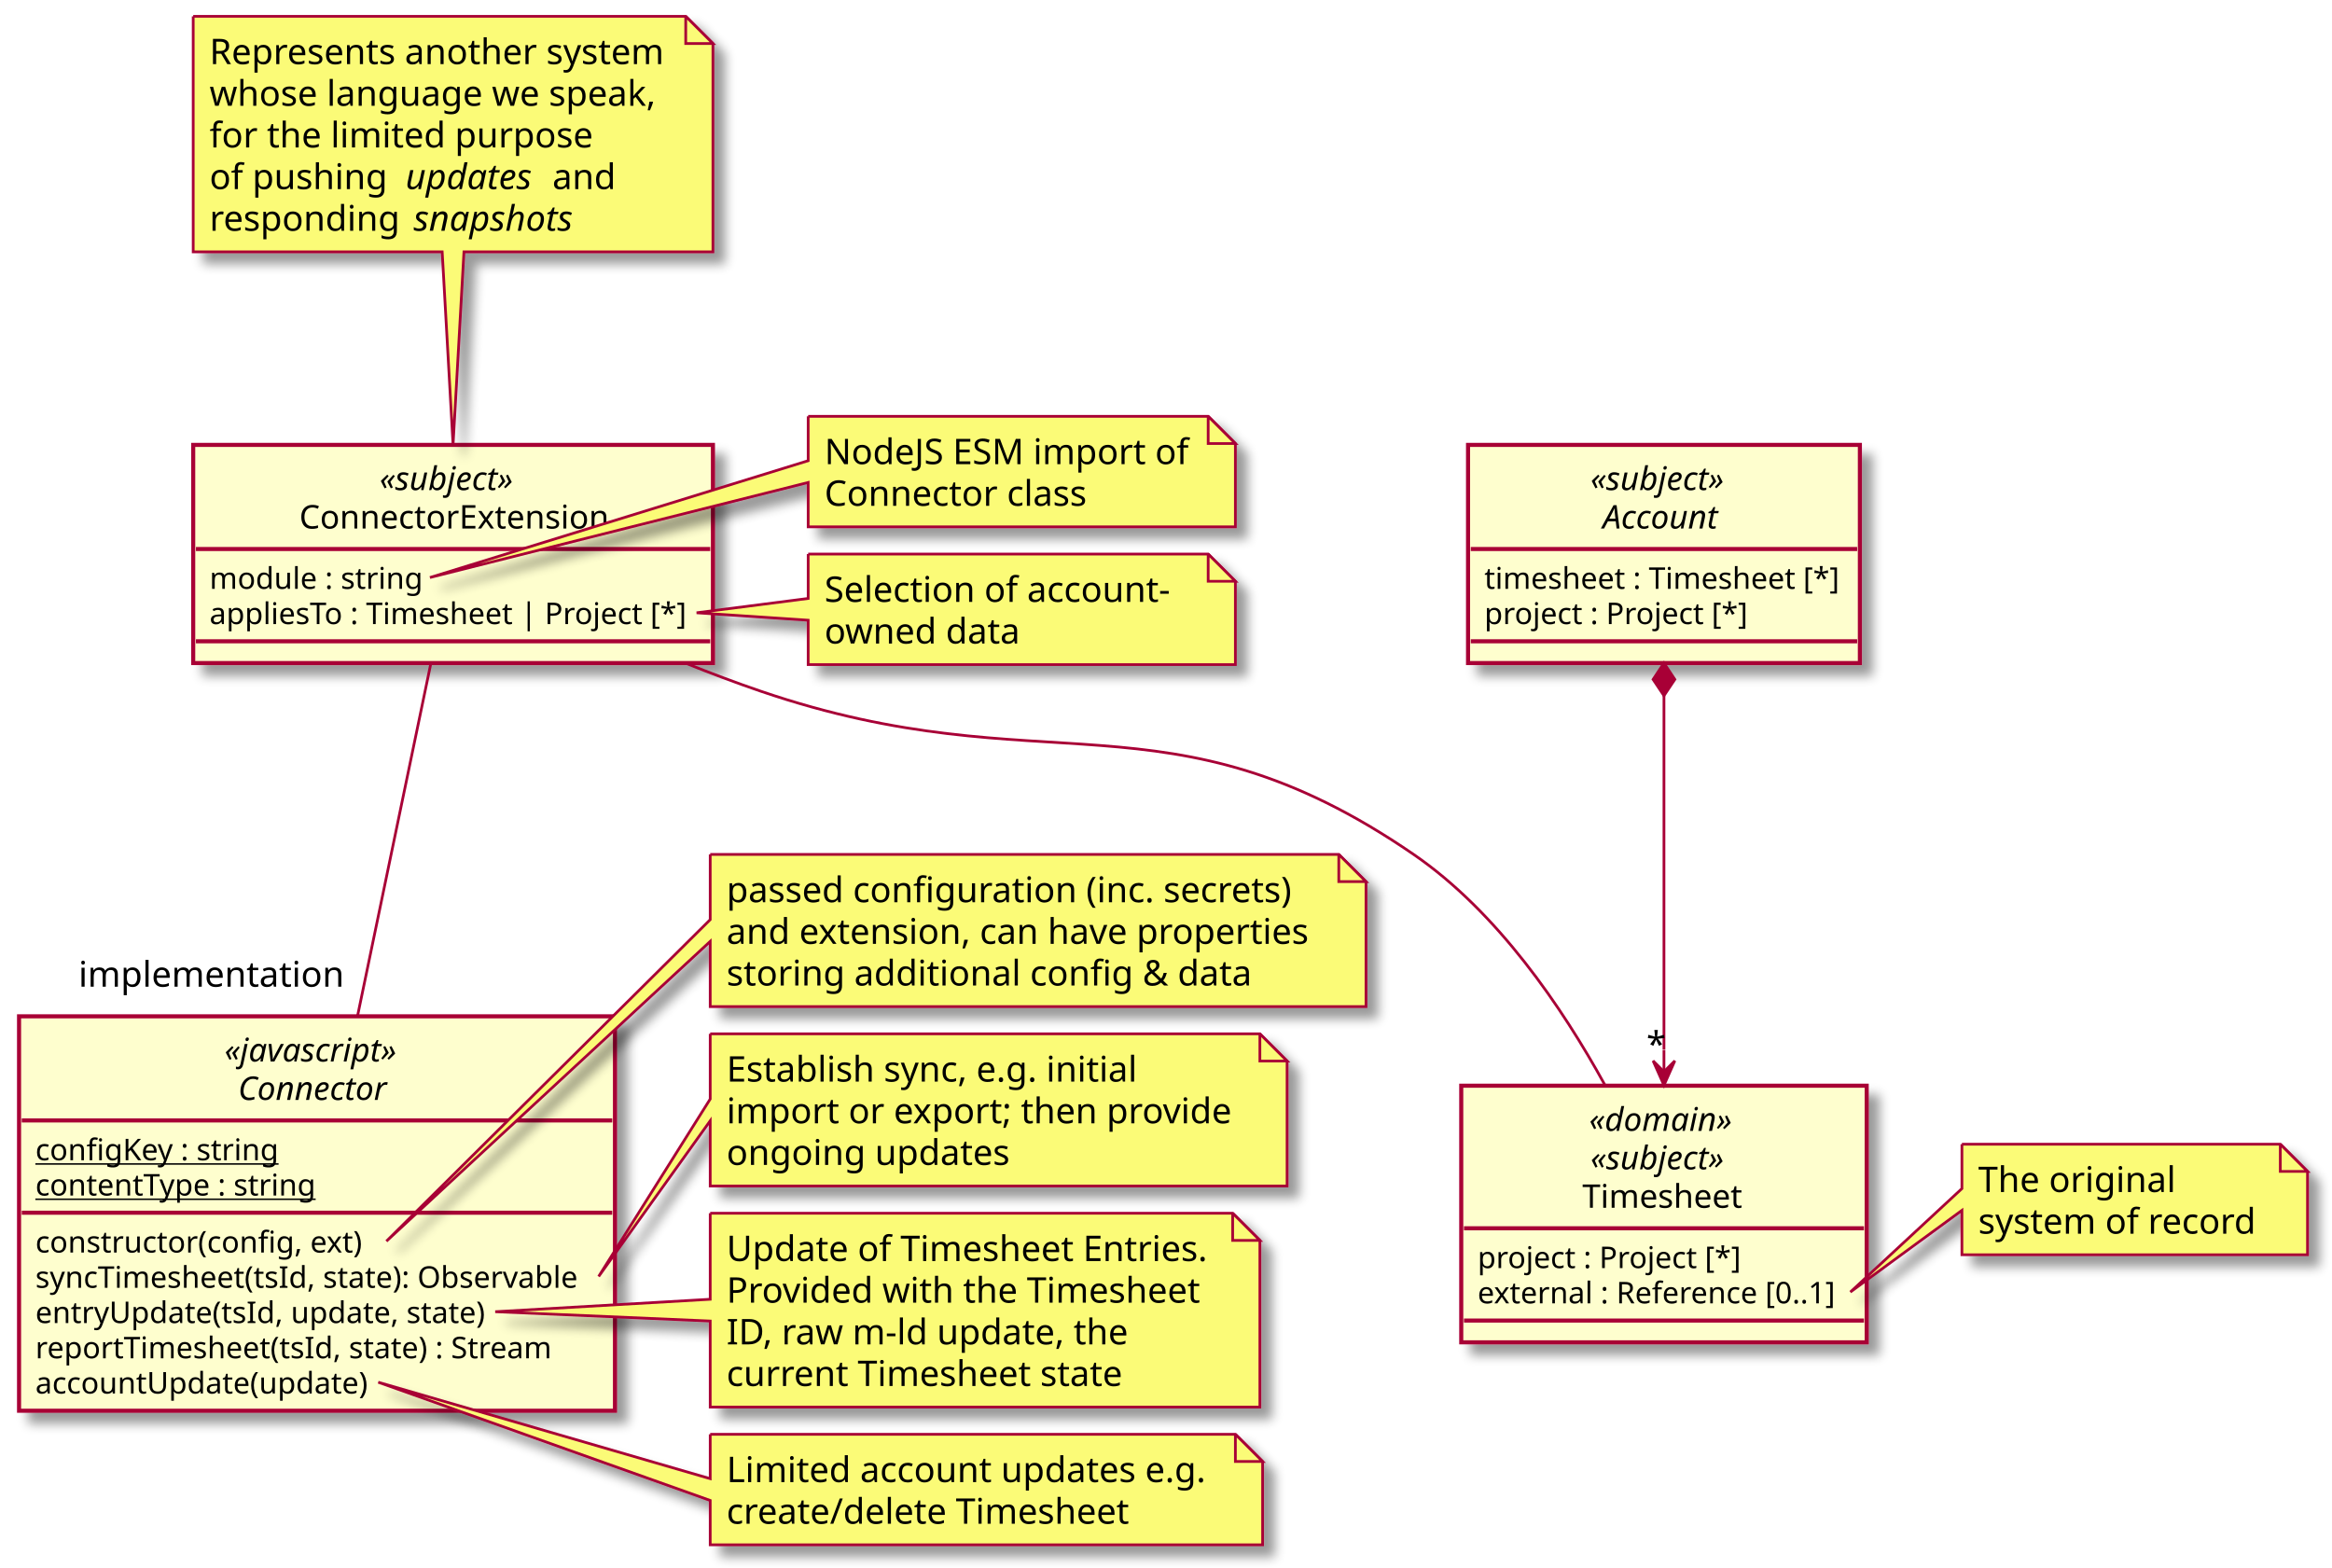
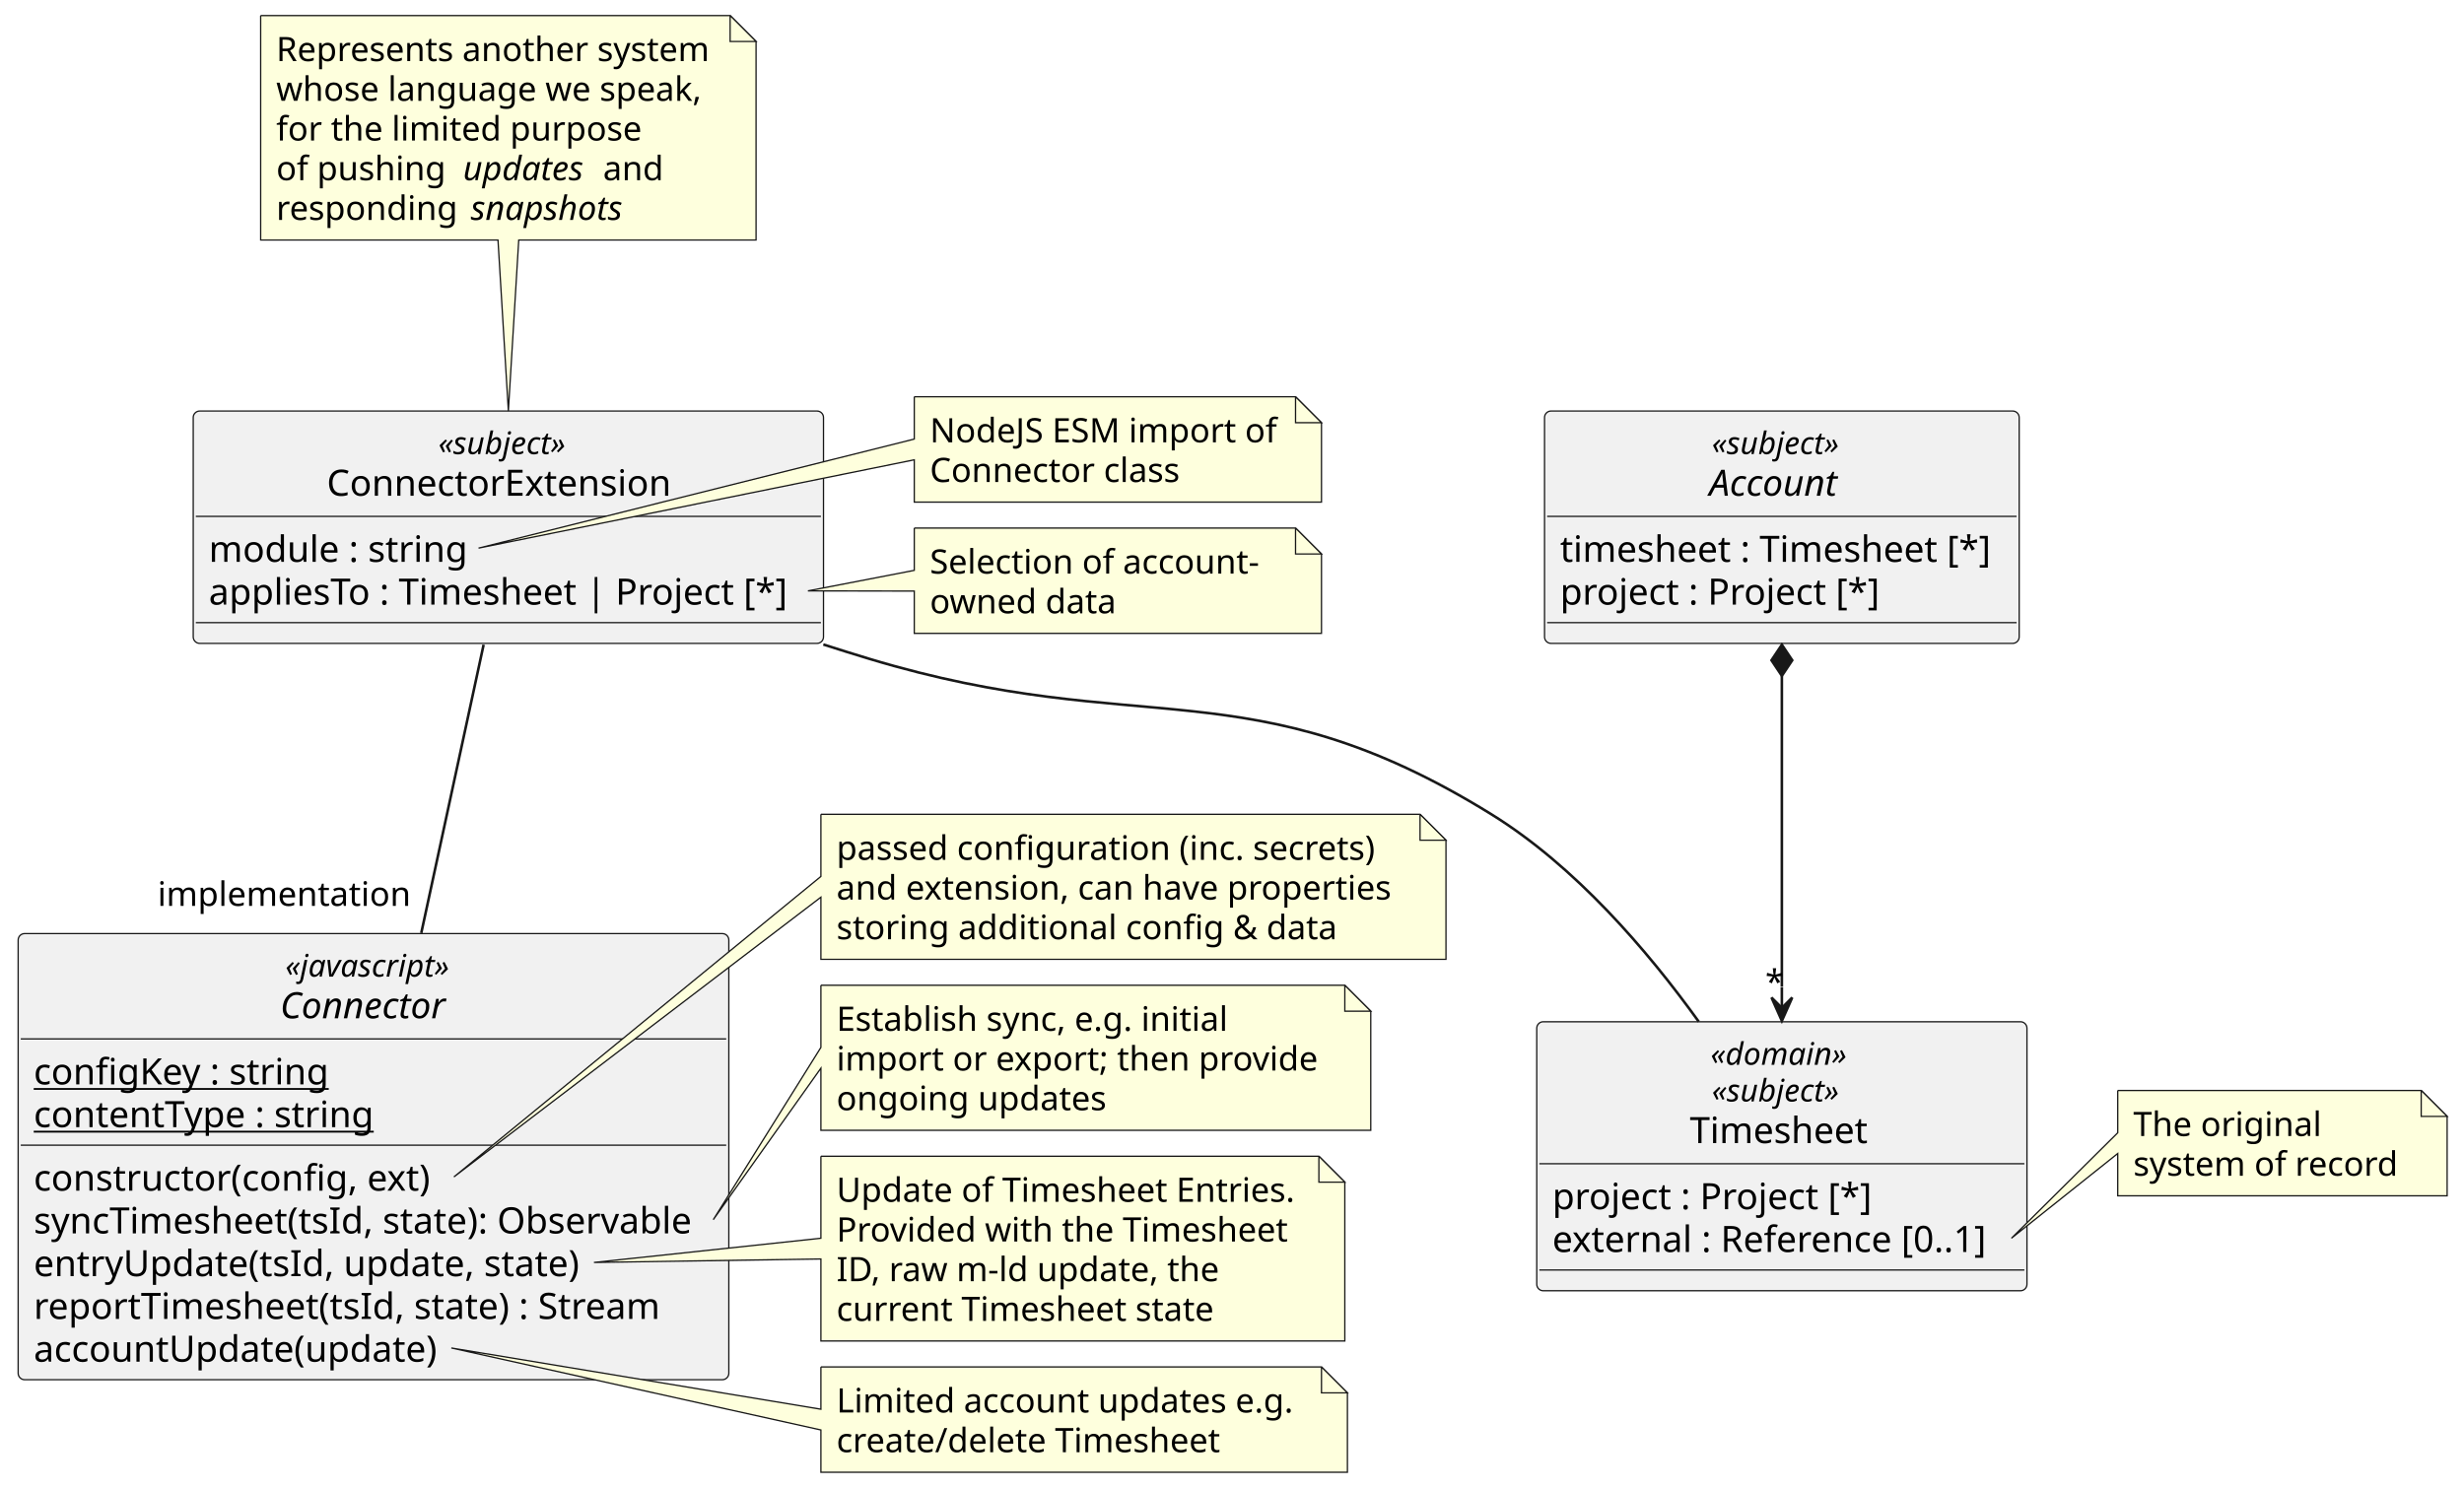
- <svg xmlns="http://www.w3.org/2000/svg" contentScriptType="application/ecmascript" contentStyleType="text/css" height="576px" preserveAspectRatio="none" style="width:857px;height:576px;background:#FFFFFF;" version="1.1" viewBox="0 0 857 576" width="857px" zoomAndPan="magnify">
-   <defs>
-     <filter height="300%" id="f1lg0prrtosn6h" width="300%" x="-1" y="-1">
-       <feGaussianBlur result="blurOut" stdDeviation="2.0" />
-       <feColorMatrix in="blurOut" result="blurOut2" type="matrix" values="0 0 0 0 0 0 0 0 0 0 0 0 0 0 0 0 0 0 .4 0" />
-       <feOffset dx="4.0" dy="4.0" in="blurOut2" result="blurOut3" />
-       <feBlend in="SourceGraphic" in2="blurOut3" mode="normal" />
-     </filter>
-   </defs>
+ <svg xmlns="http://www.w3.org/2000/svg" contentStyleType="text/css" height="574px" preserveAspectRatio="none" style="width:950px;height:574px;background:#FFFFFF;" version="1.1" viewBox="0 0 950 574" width="950px" zoomAndPan="magnify">
+   <defs />
  <g>
-     <rect codeLine="6" fill="#FEFECE" filter="url(#f1lg0prrtosn6h)" height="80.176" id="Account" style="stroke:#A80036;stroke-width:1.5;" width="144" x="539.5" y="163.5" />
-     <text fill="#000000" font-family="sans-serif" font-size="12" font-style="italic" lengthAdjust="spacing" textLength="54" x="584.5" y="180.102">«subject»</text>
-     <text fill="#000000" font-family="sans-serif" font-size="12" font-style="italic" lengthAdjust="spacing" textLength="45" x="589" y="194.234">Account</text>
-     <line style="stroke:#A80036;stroke-width:1.5;" x1="540.5" x2="682.5" y1="201.766" y2="201.766" />
-     <text fill="#000000" font-family="sans-serif" font-size="11" lengthAdjust="spacing" textLength="132" x="545.5" y="216.4">timesheet : Timesheet [*]</text>
-     <text fill="#000000" font-family="sans-serif" font-size="11" lengthAdjust="spacing" textLength="100" x="545.5" y="229.356">project : Project [*]</text>
-     <line style="stroke:#A80036;stroke-width:1.5;" x1="540.5" x2="682.5" y1="235.676" y2="235.676" />
-     <rect codeLine="11" fill="#FEFECE" filter="url(#f1lg0prrtosn6h)" height="94.309" id="Timesheet" style="stroke:#A80036;stroke-width:1.5;" width="149" x="537" y="399" />
-     <text fill="#000000" font-family="sans-serif" font-size="12" font-style="italic" lengthAdjust="spacing" textLength="55" x="584" y="415.602">«domain»</text>
-     <text fill="#000000" font-family="sans-serif" font-size="12" font-style="italic" lengthAdjust="spacing" textLength="54" x="584.5" y="429.734">«subject»</text>
-     <text fill="#000000" font-family="sans-serif" font-size="12" lengthAdjust="spacing" textLength="60" x="581.5" y="443.867">Timesheet</text>
-     <line style="stroke:#A80036;stroke-width:1.5;" x1="538" x2="685" y1="451.398" y2="451.398" />
-     <text fill="#000000" font-family="sans-serif" font-size="11" lengthAdjust="spacing" textLength="100" x="543" y="466.033">project : Project [*]</text>
-     <text fill="#000000" font-family="sans-serif" font-size="11" lengthAdjust="spacing" textLength="137" x="543" y="478.988">external : Reference [0..1]</text>
-     <line style="stroke:#A80036;stroke-width:1.5;" x1="538" x2="685" y1="485.309" y2="485.309" />
-     <path d="M721,420.5 L721,436.81 L680,474.831 L721,444.81 L721,461.121 A0,0 0 0 0 721,461.121 L848,461.121 A0,0 0 0 0 848,461.121 L848,430.5 L838,420.5 L721,420.5 A0,0 0 0 0 721,420.5 " fill="#FBFB77" filter="url(#f1lg0prrtosn6h)" style="stroke:#A80036;stroke-width:1.0;" />
-     <path d="M838,420.5 L838,430.5 L848,430.5 L838,420.5 " fill="#FBFB77" style="stroke:#A80036;stroke-width:1.0;" />
-     <text fill="#000000" font-family="sans-serif" font-size="13" lengthAdjust="spacing" textLength="75" x="727" y="438.068">The original</text>
-     <text fill="#000000" font-family="sans-serif" font-size="13" lengthAdjust="spacing" textLength="106" x="727" y="453.379">system of record</text>
-     <rect codeLine="22" fill="#FEFECE" filter="url(#f1lg0prrtosn6h)" height="80.176" id="ConnectorExtension" style="stroke:#A80036;stroke-width:1.5;" width="191" x="71" y="163.5" />
-     <text fill="#000000" font-family="sans-serif" font-size="12" font-style="italic" lengthAdjust="spacing" textLength="54" x="139.5" y="180.102">«subject»</text>
-     <text fill="#000000" font-family="sans-serif" font-size="12" lengthAdjust="spacing" textLength="113" x="110" y="194.234">ConnectorExtension</text>
-     <line style="stroke:#A80036;stroke-width:1.5;" x1="72" x2="261" y1="201.766" y2="201.766" />
-     <text fill="#000000" font-family="sans-serif" font-size="11" lengthAdjust="spacing" textLength="81" x="77" y="216.4">module : string</text>
-     <text fill="#000000" font-family="sans-serif" font-size="11" lengthAdjust="spacing" textLength="179" x="77" y="229.356">appliesTo : Timesheet | Project [*]</text>
-     <line style="stroke:#A80036;stroke-width:1.5;" x1="72" x2="261" y1="235.676" y2="235.676" />
-     <path d="M71,6 L71,92.553 A0,0 0 0 0 71,92.553 L162.5,92.553 L166.5,163.45 L170.5,92.553 L262,92.553 A0,0 0 0 0 262,92.553 L262,16 L252,6 L71,6 A0,0 0 0 0 71,6 " fill="#FBFB77" filter="url(#f1lg0prrtosn6h)" style="stroke:#A80036;stroke-width:1.0;" />
-     <path d="M252,6 L252,16 L262,16 L252,6 " fill="#FBFB77" style="stroke:#A80036;stroke-width:1.0;" />
-     <text fill="#000000" font-family="sans-serif" font-size="13" lengthAdjust="spacing" textLength="170" x="77" y="23.568">Represents another system</text>
-     <text fill="#000000" font-family="sans-serif" font-size="13" lengthAdjust="spacing" textLength="167" x="77" y="38.879">whose language we speak,</text>
-     <text fill="#000000" font-family="sans-serif" font-size="13" lengthAdjust="spacing" textLength="145" x="77" y="54.19">for the limited purpose</text>
-     <text fill="#000000" font-family="sans-serif" font-size="13" lengthAdjust="spacing" textLength="68" x="77" y="69.5">of pushing</text>
-     <text fill="#000000" font-family="sans-serif" font-size="13" font-style="italic" lengthAdjust="spacing" textLength="50" x="149" y="69.5">updates</text>
-     <text fill="#000000" font-family="sans-serif" font-size="13" lengthAdjust="spacing" textLength="23" x="203" y="69.5">and</text>
-     <text fill="#000000" font-family="sans-serif" font-size="13" lengthAdjust="spacing" textLength="71" x="77" y="84.811">responding</text>
-     <text fill="#000000" font-family="sans-serif" font-size="13" font-style="italic" lengthAdjust="spacing" textLength="65" x="152" y="84.811">snapshots</text>
-     <path d="M297,153 L297,169.31 L158,212.243 L297,177.31 L297,193.621 A0,0 0 0 0 297,193.621 L454,193.621 A0,0 0 0 0 454,193.621 L454,163 L444,153 L297,153 A0,0 0 0 0 297,153 " fill="#FBFB77" filter="url(#f1lg0prrtosn6h)" style="stroke:#A80036;stroke-width:1.0;" />
-     <path d="M444,153 L444,163 L454,163 L444,153 " fill="#FBFB77" style="stroke:#A80036;stroke-width:1.0;" />
-     <text fill="#000000" font-family="sans-serif" font-size="13" lengthAdjust="spacing" textLength="136" x="303" y="170.568">NodeJS ESM import of</text>
-     <text fill="#000000" font-family="sans-serif" font-size="13" lengthAdjust="spacing" textLength="101" x="303" y="185.879">Connector class</text>
-     <path d="M297,203.621 L297,219.932 L256,225.198 L297,227.932 L297,244.242 A0,0 0 0 0 297,244.242 L454,244.242 A0,0 0 0 0 454,244.242 L454,213.621 L444,203.621 L297,203.621 A0,0 0 0 0 297,203.621 " fill="#FBFB77" filter="url(#f1lg0prrtosn6h)" style="stroke:#A80036;stroke-width:1.0;" />
-     <path d="M444,203.621 L444,213.621 L454,213.621 L444,203.621 " fill="#FBFB77" style="stroke:#A80036;stroke-width:1.0;" />
-     <text fill="#000000" font-family="sans-serif" font-size="13" lengthAdjust="spacing" textLength="136" x="303" y="221.19">Selection of account-</text>
-     <text fill="#000000" font-family="sans-serif" font-size="13" lengthAdjust="spacing" textLength="72" x="303" y="236.5">owned data</text>
-     <rect codeLine="46" fill="#FEFECE" filter="url(#f1lg0prrtosn6h)" height="144.951" id="Connector" style="stroke:#A80036;stroke-width:1.5;" width="219" x="7" y="373.5" />
-     <text fill="#000000" font-family="sans-serif" font-size="12" font-style="italic" lengthAdjust="spacing" textLength="68" x="82.5" y="390.102">«javascript»</text>
-     <text fill="#000000" font-family="sans-serif" font-size="12" font-style="italic" lengthAdjust="spacing" textLength="58" x="87.5" y="404.234">Connector</text>
-     <line style="stroke:#A80036;stroke-width:1.5;" x1="8" x2="225" y1="411.766" y2="411.766" />
-     <text fill="#000000" font-family="sans-serif" font-size="11" lengthAdjust="spacing" text-decoration="underline" textLength="94" x="13" y="426.4">configKey : string</text>
-     <text fill="#000000" font-family="sans-serif" font-size="11" lengthAdjust="spacing" text-decoration="underline" textLength="108" x="13" y="439.356">contentType : string</text>
-     <line style="stroke:#A80036;stroke-width:1.5;" x1="8" x2="225" y1="445.676" y2="445.676" />
-     <text fill="#000000" font-family="sans-serif" font-size="11" lengthAdjust="spacing" textLength="129" x="13" y="460.31">constructor(config, ext)</text>
-     <text fill="#000000" font-family="sans-serif" font-size="11" lengthAdjust="spacing" textLength="207" x="13" y="473.266">syncTimesheet(tsId, state): Observable</text>
-     <text fill="#000000" font-family="sans-serif" font-size="11" lengthAdjust="spacing" textLength="169" x="13" y="486.221">entryUpdate(tsId, update, state)</text>
-     <text fill="#000000" font-family="sans-serif" font-size="11" lengthAdjust="spacing" textLength="195" x="13" y="499.176">reportTimesheet(tsId, state) : Stream</text>
-     <text fill="#000000" font-family="sans-serif" font-size="11" lengthAdjust="spacing" textLength="126" x="13" y="512.131">accountUpdate(update)</text>
-     <path d="M261,314 L261,337.966 L142,456.153 L261,345.966 L261,369.932 A0,0 0 0 0 261,369.932 L502,369.932 A0,0 0 0 0 502,369.932 L502,324 L492,314 L261,314 A0,0 0 0 0 261,314 " fill="#FBFB77" filter="url(#f1lg0prrtosn6h)" style="stroke:#A80036;stroke-width:1.0;" />
-     <path d="M492,314 L492,324 L502,324 L492,314 " fill="#FBFB77" style="stroke:#A80036;stroke-width:1.0;" />
-     <text fill="#000000" font-family="sans-serif" font-size="13" lengthAdjust="spacing" textLength="217" x="267" y="331.568">passed configuration (inc. secrets)</text>
-     <text fill="#000000" font-family="sans-serif" font-size="13" lengthAdjust="spacing" textLength="220" x="267" y="346.879">and extension, can have properties</text>
-     <text fill="#000000" font-family="sans-serif" font-size="13" lengthAdjust="spacing" textLength="200" x="267" y="362.19">storing additional config &amp; data</text>
-     <path d="M261,379.932 L261,403.897 L220,469.108 L261,411.897 L261,435.863 A0,0 0 0 0 261,435.863 L473,435.863 A0,0 0 0 0 473,435.863 L473,389.932 L463,379.932 L261,379.932 A0,0 0 0 0 261,379.932 " fill="#FBFB77" filter="url(#f1lg0prrtosn6h)" style="stroke:#A80036;stroke-width:1.0;" />
-     <path d="M463,379.932 L463,389.932 L473,389.932 L463,379.932 " fill="#FBFB77" style="stroke:#A80036;stroke-width:1.0;" />
-     <text fill="#000000" font-family="sans-serif" font-size="13" lengthAdjust="spacing" textLength="161" x="267" y="397.5">Establish sync, e.g. initial</text>
-     <text fill="#000000" font-family="sans-serif" font-size="13" lengthAdjust="spacing" textLength="191" x="267" y="412.81">import or export; then provide</text>
-     <text fill="#000000" font-family="sans-serif" font-size="13" lengthAdjust="spacing" textLength="106" x="267" y="428.121">ongoing updates</text>
-     <path d="M261,445.863 L261,477.484 L182,482.063 L261,485.484 L261,517.106 A0,0 0 0 0 261,517.106 L463,517.106 A0,0 0 0 0 463,517.106 L463,455.863 L453,445.863 L261,445.863 A0,0 0 0 0 261,445.863 " fill="#FBFB77" filter="url(#f1lg0prrtosn6h)" style="stroke:#A80036;stroke-width:1.0;" />
-     <path d="M453,445.863 L453,455.863 L463,455.863 L453,445.863 " fill="#FBFB77" style="stroke:#A80036;stroke-width:1.0;" />
-     <text fill="#000000" font-family="sans-serif" font-size="13" lengthAdjust="spacing" textLength="181" x="267" y="463.432">Update of Timesheet Entries.</text>
-     <text fill="#000000" font-family="sans-serif" font-size="13" lengthAdjust="spacing" textLength="178" x="267" y="478.742">Provided with the Timesheet</text>
-     <text fill="#000000" font-family="sans-serif" font-size="13" lengthAdjust="spacing" textLength="155" x="267" y="494.053">ID, raw m-ld update, the</text>
-     <text fill="#000000" font-family="sans-serif" font-size="13" lengthAdjust="spacing" textLength="149" x="267" y="509.363">current Timesheet state</text>
-     <path d="M261,527.106 L261,543.416 L139,507.974 L261,551.416 L261,567.727 A0,0 0 0 0 261,567.727 L464,567.727 A0,0 0 0 0 464,567.727 L464,537.106 L454,527.106 L261,527.106 A0,0 0 0 0 261,527.106 " fill="#FBFB77" filter="url(#f1lg0prrtosn6h)" style="stroke:#A80036;stroke-width:1.0;" />
-     <path d="M454,527.106 L454,537.106 L464,537.106 L454,527.106 " fill="#FBFB77" style="stroke:#A80036;stroke-width:1.0;" />
-     <text fill="#000000" font-family="sans-serif" font-size="13" lengthAdjust="spacing" textLength="182" x="267" y="544.674">Limited account updates e.g.</text>
-     <text fill="#000000" font-family="sans-serif" font-size="13" lengthAdjust="spacing" textLength="152" x="267" y="559.984">create/delete Timesheet</text>
-     <path codeLine="20" d="M611.5,255.68 C611.5,255.68 611.5,346.18 611.5,385.68 " fill="none" id="Account-Timesheet" style="stroke:#A80036;stroke-width:1.0;" />
-     <polygon fill="#A80036" points="611.5,398.85,615.5,389.85,611.5,393.85,607.5,389.85,611.5,398.85" style="stroke:#A80036;stroke-width:1.0;" />
-     <line style="stroke:#A80036;stroke-width:1.0;" x1="611.5" x2="611.5" y1="393.85" y2="385.85" />
-     <polygon fill="#A80036" points="611.5,243.68,607.5,249.68,611.5,255.68,615.5,249.68,611.5,243.68" style="stroke:#A80036;stroke-width:1.0;" />
-     <text fill="#000000" font-family="sans-serif" font-size="13" lengthAdjust="spacing" textLength="6" x="605.059" y="388.392">*</text>
-     <path codeLine="44" d="M251.66,243.6 C260.97,247.34 270.38,250.89 279.5,254 C383.56,289.52 428.86,251.76 519.5,314 C550.31,335.16 574.14,370.25 589.82,398.78 " fill="none" id="ConnectorExtension-Timesheet" style="stroke:#A80036;stroke-width:1.0;" />
-     <path codeLine="79" d="M158.36,243.68 C151.08,278.68 140.23,330.85 131.41,373.3 " fill="none" id="ConnectorExtension-Connector" style="stroke:#A80036;stroke-width:1.0;" />
-     <text fill="#000000" font-family="sans-serif" font-size="13" lengthAdjust="spacing" textLength="99" x="28.843" y="362.616">implementation</text>
+     <g id="elem_Account">
+       <rect codeLine="6" fill="#F1F1F1" height="89.598" id="Account" rx="2.5" ry="2.5" style="stroke:#181818;stroke-width:0.5;" width="183" x="595.5" y="158.5" />
+       <text fill="#000000" font-family="sans-serif" font-size="12" font-style="italic" lengthAdjust="spacing" textLength="54" x="660" y="175.102">«subject»</text>
+       <text fill="#000000" font-family="sans-serif" font-size="14" font-style="italic" lengthAdjust="spacing" textLength="56" x="659" y="191.168">Account</text>
+       <line style="stroke:#181818;stroke-width:0.5;" x1="596.5" x2="777.5" y1="199.121" y2="199.121" />
+       <text fill="#000000" font-family="sans-serif" font-size="14" lengthAdjust="spacing" textLength="171" x="601.5" y="216.656">timesheet : Timesheet [*]</text>
+       <text fill="#000000" font-family="sans-serif" font-size="14" lengthAdjust="spacing" textLength="128" x="601.5" y="233.144">project : Project [*]</text>
+       <line style="stroke:#181818;stroke-width:0.5;" x1="596.5" x2="777.5" y1="240.098" y2="240.098" />
+     </g>
+     <g id="elem_Timesheet">
+       <rect codeLine="11" fill="#F1F1F1" height="103.731" id="Timesheet" rx="2.5" ry="2.5" style="stroke:#181818;stroke-width:0.5;" width="189" x="592.5" y="394" />
+       <text fill="#000000" font-family="sans-serif" font-size="12" font-style="italic" lengthAdjust="spacing" textLength="55" x="659.5" y="410.602">«domain»</text>
+       <text fill="#000000" font-family="sans-serif" font-size="12" font-style="italic" lengthAdjust="spacing" textLength="54" x="660" y="424.734">«subject»</text>
+       <text fill="#000000" font-family="sans-serif" font-size="14" lengthAdjust="spacing" textLength="71" x="651.5" y="440.801">Timesheet</text>
+       <line style="stroke:#181818;stroke-width:0.5;" x1="593.5" x2="780.5" y1="448.754" y2="448.754" />
+       <text fill="#000000" font-family="sans-serif" font-size="14" lengthAdjust="spacing" textLength="128" x="598.5" y="466.289">project : Project [*]</text>
+       <text fill="#000000" font-family="sans-serif" font-size="14" lengthAdjust="spacing" textLength="177" x="598.5" y="482.777">external : Reference [0..1]</text>
+       <line style="stroke:#181818;stroke-width:0.5;" x1="593.5" x2="780.5" y1="489.731" y2="489.731" />
+     </g>
+     <path d="M816.5,420.5 L816.5,436.81 L775.5,477.486 L816.5,444.81 L816.5,461.121 A0,0 0 0 0 816.5,461.121 L943.5,461.121 A0,0 0 0 0 943.5,461.121 L943.5,430.5 L933.5,420.5 L816.5,420.5 A0,0 0 0 0 816.5,420.5 " fill="#FEFFDD" style="stroke:#181818;stroke-width:0.5;" />
+     <path d="M933.5,420.5 L933.5,430.5 L943.5,430.5 L933.5,420.5 " fill="#FEFFDD" style="stroke:#181818;stroke-width:0.5;" />
+     <text fill="#000000" font-family="sans-serif" font-size="13" lengthAdjust="spacing" textLength="75" x="822.5" y="438.068">The original</text>
+     <text fill="#000000" font-family="sans-serif" font-size="13" lengthAdjust="spacing" textLength="106" x="822.5" y="453.379">system of record</text>
+     <g id="elem_ConnectorExtension">
+       <rect codeLine="22" fill="#F1F1F1" height="89.598" id="ConnectorExtension" rx="2.5" ry="2.5" style="stroke:#181818;stroke-width:0.5;" width="243" x="74.5" y="158.5" />
+       <text fill="#000000" font-family="sans-serif" font-size="12" font-style="italic" lengthAdjust="spacing" textLength="54" x="169" y="175.102">«subject»</text>
+       <text fill="#000000" font-family="sans-serif" font-size="14" lengthAdjust="spacing" textLength="140" x="126" y="191.168">ConnectorExtension</text>
+       <line style="stroke:#181818;stroke-width:0.5;" x1="75.5" x2="316.5" y1="199.121" y2="199.121" />
+       <text fill="#000000" font-family="sans-serif" font-size="14" lengthAdjust="spacing" textLength="104" x="80.5" y="216.656">module : string</text>
+       <text fill="#000000" font-family="sans-serif" font-size="14" lengthAdjust="spacing" textLength="231" x="80.5" y="233.144">appliesTo : Timesheet | Project [*]</text>
+       <line style="stroke:#181818;stroke-width:0.5;" x1="75.5" x2="316.5" y1="240.098" y2="240.098" />
+     </g>
+     <g id="elem_GMN8">
+       <path d="M100.5,6 L100.5,92.553 A0,0 0 0 0 100.5,92.553 L192,92.553 L196,158.49 L200,92.553 L291.5,92.553 A0,0 0 0 0 291.5,92.553 L291.5,16 L281.5,6 L100.5,6 A0,0 0 0 0 100.5,6 " fill="#FEFFDD" style="stroke:#181818;stroke-width:0.5;" />
+       <path d="M281.5,6 L281.5,16 L291.5,16 L281.5,6 " fill="#FEFFDD" style="stroke:#181818;stroke-width:0.5;" />
+       <text fill="#000000" font-family="sans-serif" font-size="13" lengthAdjust="spacing" textLength="170" x="106.5" y="23.568">Represents another system</text>
+       <text fill="#000000" font-family="sans-serif" font-size="13" lengthAdjust="spacing" textLength="167" x="106.5" y="38.879">whose language we speak,</text>
+       <text fill="#000000" font-family="sans-serif" font-size="13" lengthAdjust="spacing" textLength="145" x="106.5" y="54.19">for the limited purpose</text>
+       <text fill="#000000" font-family="sans-serif" font-size="13" lengthAdjust="spacing" textLength="68" x="106.5" y="69.5">of pushing</text>
+       <text fill="#000000" font-family="sans-serif" font-size="13" font-style="italic" lengthAdjust="spacing" textLength="50" x="178.5" y="69.5">updates</text>
+       <text fill="#000000" font-family="sans-serif" font-size="13" lengthAdjust="spacing" textLength="23" x="232.5" y="69.5">and</text>
+       <text fill="#000000" font-family="sans-serif" font-size="13" lengthAdjust="spacing" textLength="71" x="106.5" y="84.811">responding</text>
+       <text fill="#000000" font-family="sans-serif" font-size="13" font-style="italic" lengthAdjust="spacing" textLength="65" x="181.5" y="84.811">snapshots</text>
+     </g>
+     <path d="M352.5,153 L352.5,169.31 L184.5,211.365 L352.5,177.31 L352.5,193.621 A0,0 0 0 0 352.5,193.621 L509.5,193.621 A0,0 0 0 0 509.5,193.621 L509.5,163 L499.5,153 L352.5,153 A0,0 0 0 0 352.5,153 " fill="#FEFFDD" style="stroke:#181818;stroke-width:0.5;" />
+     <path d="M499.5,153 L499.5,163 L509.5,163 L499.5,153 " fill="#FEFFDD" style="stroke:#181818;stroke-width:0.5;" />
+     <text fill="#000000" font-family="sans-serif" font-size="13" lengthAdjust="spacing" textLength="136" x="358.5" y="170.568">NodeJS ESM import of</text>
+     <text fill="#000000" font-family="sans-serif" font-size="13" lengthAdjust="spacing" textLength="101" x="358.5" y="185.879">Connector class</text>
+     <path d="M352.5,203.621 L352.5,219.932 L311.5,227.853 L352.5,227.932 L352.5,244.242 A0,0 0 0 0 352.5,244.242 L509.5,244.242 A0,0 0 0 0 509.5,244.242 L509.5,213.621 L499.5,203.621 L352.5,203.621 A0,0 0 0 0 352.5,203.621 " fill="#FEFFDD" style="stroke:#181818;stroke-width:0.5;" />
+     <path d="M499.5,203.621 L499.5,213.621 L509.5,213.621 L499.5,203.621 " fill="#FEFFDD" style="stroke:#181818;stroke-width:0.5;" />
+     <text fill="#000000" font-family="sans-serif" font-size="13" lengthAdjust="spacing" textLength="136" x="358.5" y="221.19">Selection of account-</text>
+     <text fill="#000000" font-family="sans-serif" font-size="13" lengthAdjust="spacing" textLength="72" x="358.5" y="236.5">owned data</text>
+     <g id="elem_Connector">
+       <rect codeLine="46" fill="#F1F1F1" height="172.039" id="Connector" rx="2.5" ry="2.5" style="stroke:#181818;stroke-width:0.5;" width="274" x="7" y="360" />
+       <text fill="#000000" font-family="sans-serif" font-size="12" font-style="italic" lengthAdjust="spacing" textLength="68" x="110" y="376.602">«javascript»</text>
+       <text fill="#000000" font-family="sans-serif" font-size="14" font-style="italic" lengthAdjust="spacing" textLength="72" x="108" y="392.668">Connector</text>
+       <line style="stroke:#181818;stroke-width:0.5;" x1="8" x2="280" y1="400.621" y2="400.621" />
+       <text fill="#000000" font-family="sans-serif" font-size="14" lengthAdjust="spacing" text-decoration="underline" textLength="119" x="13" y="418.156">configKey : string</text>
+       <text fill="#000000" font-family="sans-serif" font-size="14" lengthAdjust="spacing" text-decoration="underline" textLength="137" x="13" y="434.644">contentType : string</text>
+       <line style="stroke:#181818;stroke-width:0.5;" x1="8" x2="280" y1="441.598" y2="441.598" />
+       <text fill="#000000" font-family="sans-serif" font-size="14" lengthAdjust="spacing" textLength="162" x="13" y="459.133">constructor(config, ext)</text>
+       <text fill="#000000" font-family="sans-serif" font-size="14" lengthAdjust="spacing" textLength="262" x="13" y="475.621">syncTimesheet(tsId, state): Observable</text>
+       <text fill="#000000" font-family="sans-serif" font-size="14" lengthAdjust="spacing" textLength="216" x="13" y="492.109">entryUpdate(tsId, update, state)</text>
+       <text fill="#000000" font-family="sans-serif" font-size="14" lengthAdjust="spacing" textLength="250" x="13" y="508.598">reportTimesheet(tsId, state) : Stream</text>
+       <text fill="#000000" font-family="sans-serif" font-size="14" lengthAdjust="spacing" textLength="161" x="13" y="525.086">accountUpdate(update)</text>
+     </g>
+     <path d="M316.5,314 L316.5,337.966 L175,453.842 L316.5,345.966 L316.5,369.932 A0,0 0 0 0 316.5,369.932 L557.5,369.932 A0,0 0 0 0 557.5,369.932 L557.5,324 L547.5,314 L316.5,314 A0,0 0 0 0 316.5,314 " fill="#FEFFDD" style="stroke:#181818;stroke-width:0.5;" />
+     <path d="M547.5,314 L547.5,324 L557.5,324 L547.5,314 " fill="#FEFFDD" style="stroke:#181818;stroke-width:0.5;" />
+     <text fill="#000000" font-family="sans-serif" font-size="13" lengthAdjust="spacing" textLength="217" x="322.5" y="331.568">passed configuration (inc. secrets)</text>
+     <text fill="#000000" font-family="sans-serif" font-size="13" lengthAdjust="spacing" textLength="220" x="322.5" y="346.879">and extension, can have properties</text>
+     <text fill="#000000" font-family="sans-serif" font-size="13" lengthAdjust="spacing" textLength="200" x="322.5" y="362.19">storing additional config &amp; data</text>
+     <path d="M316.5,379.932 L316.5,403.897 L275,470.33 L316.5,411.897 L316.5,435.863 A0,0 0 0 0 316.5,435.863 L528.5,435.863 A0,0 0 0 0 528.5,435.863 L528.5,389.932 L518.5,379.932 L316.5,379.932 A0,0 0 0 0 316.5,379.932 " fill="#FEFFDD" style="stroke:#181818;stroke-width:0.5;" />
+     <path d="M518.5,379.932 L518.5,389.932 L528.5,389.932 L518.5,379.932 " fill="#FEFFDD" style="stroke:#181818;stroke-width:0.5;" />
+     <text fill="#000000" font-family="sans-serif" font-size="13" lengthAdjust="spacing" textLength="161" x="322.5" y="397.5">Establish sync, e.g. initial</text>
+     <text fill="#000000" font-family="sans-serif" font-size="13" lengthAdjust="spacing" textLength="191" x="322.5" y="412.81">import or export; then provide</text>
+     <text fill="#000000" font-family="sans-serif" font-size="13" lengthAdjust="spacing" textLength="106" x="322.5" y="428.121">ongoing updates</text>
+     <path d="M316.5,445.863 L316.5,477.484 L229,486.818 L316.5,485.484 L316.5,517.106 A0,0 0 0 0 316.5,517.106 L518.5,517.106 A0,0 0 0 0 518.5,517.106 L518.5,455.863 L508.5,445.863 L316.5,445.863 A0,0 0 0 0 316.5,445.863 " fill="#FEFFDD" style="stroke:#181818;stroke-width:0.5;" />
+     <path d="M508.5,445.863 L508.5,455.863 L518.5,455.863 L508.5,445.863 " fill="#FEFFDD" style="stroke:#181818;stroke-width:0.5;" />
+     <text fill="#000000" font-family="sans-serif" font-size="13" lengthAdjust="spacing" textLength="181" x="322.5" y="463.432">Update of Timesheet Entries.</text>
+     <text fill="#000000" font-family="sans-serif" font-size="13" lengthAdjust="spacing" textLength="178" x="322.5" y="478.742">Provided with the Timesheet</text>
+     <text fill="#000000" font-family="sans-serif" font-size="13" lengthAdjust="spacing" textLength="155" x="322.5" y="494.053">ID, raw m-ld update, the</text>
+     <text fill="#000000" font-family="sans-serif" font-size="13" lengthAdjust="spacing" textLength="149" x="322.5" y="509.363">current Timesheet state</text>
+     <path d="M316.5,527.106 L316.5,543.416 L174,519.795 L316.5,551.416 L316.5,567.727 A0,0 0 0 0 316.5,567.727 L519.5,567.727 A0,0 0 0 0 519.5,567.727 L519.5,537.106 L509.5,527.106 L316.5,527.106 A0,0 0 0 0 316.5,527.106 " fill="#FEFFDD" style="stroke:#181818;stroke-width:0.5;" />
+     <path d="M509.5,527.106 L509.5,537.106 L519.5,537.106 L509.5,527.106 " fill="#FEFFDD" style="stroke:#181818;stroke-width:0.5;" />
+     <text fill="#000000" font-family="sans-serif" font-size="13" lengthAdjust="spacing" textLength="182" x="322.5" y="544.674">Limited account updates e.g.</text>
+     <text fill="#000000" font-family="sans-serif" font-size="13" lengthAdjust="spacing" textLength="152" x="322.5" y="559.984">create/delete Timesheet</text>
+     <g id="link_Account_Timesheet">
+       <path codeLine="20" d="M687,260.61 C687,260.61 687,343.44 687,380.46 " fill="none" id="Account-Timesheet" style="stroke:#181818;stroke-width:1.0;" />
+       <polygon fill="#181818" points="687,393.66,691,384.66,687,388.66,683,384.66,687,393.66" style="stroke:#181818;stroke-width:1.0;" />
+       <line style="stroke:#181818;stroke-width:1.0;" x1="687" x2="687" y1="388.66" y2="380.66" />
+       <polygon fill="#181818" points="687,248.61,683,254.61,687,260.61,691,254.61,687,248.61" style="stroke:#181818;stroke-width:1.0;" />
+       <text fill="#000000" font-family="sans-serif" font-size="13" lengthAdjust="spacing" textLength="6" x="680.597" y="383.226">*</text>
+     </g>
+     <g id="link_ConnectorExtension_Timesheet">
+       <path codeLine="44" d="M317.44,248.52 C323.36,250.42 329.24,252.26 335,254 C440.25,285.81 481.51,256.14 575,314 C607.31,334 635.13,366.4 654.96,393.97 " fill="none" id="ConnectorExtension-Timesheet" style="stroke:#181818;stroke-width:1.0;" />
+     </g>
+     <g id="link_ConnectorExtension_Connector">
+       <path codeLine="79" d="M186.46,248.61 C179.75,279.67 170.55,322.23 162.42,359.79 " fill="none" id="ConnectorExtension-Connector" style="stroke:#181818;stroke-width:1.0;" />
+       <text fill="#000000" font-family="sans-serif" font-size="13" lengthAdjust="spacing" textLength="99" x="60.749" y="349.317">implementation</text>
+     </g>
  </g>
</svg>
